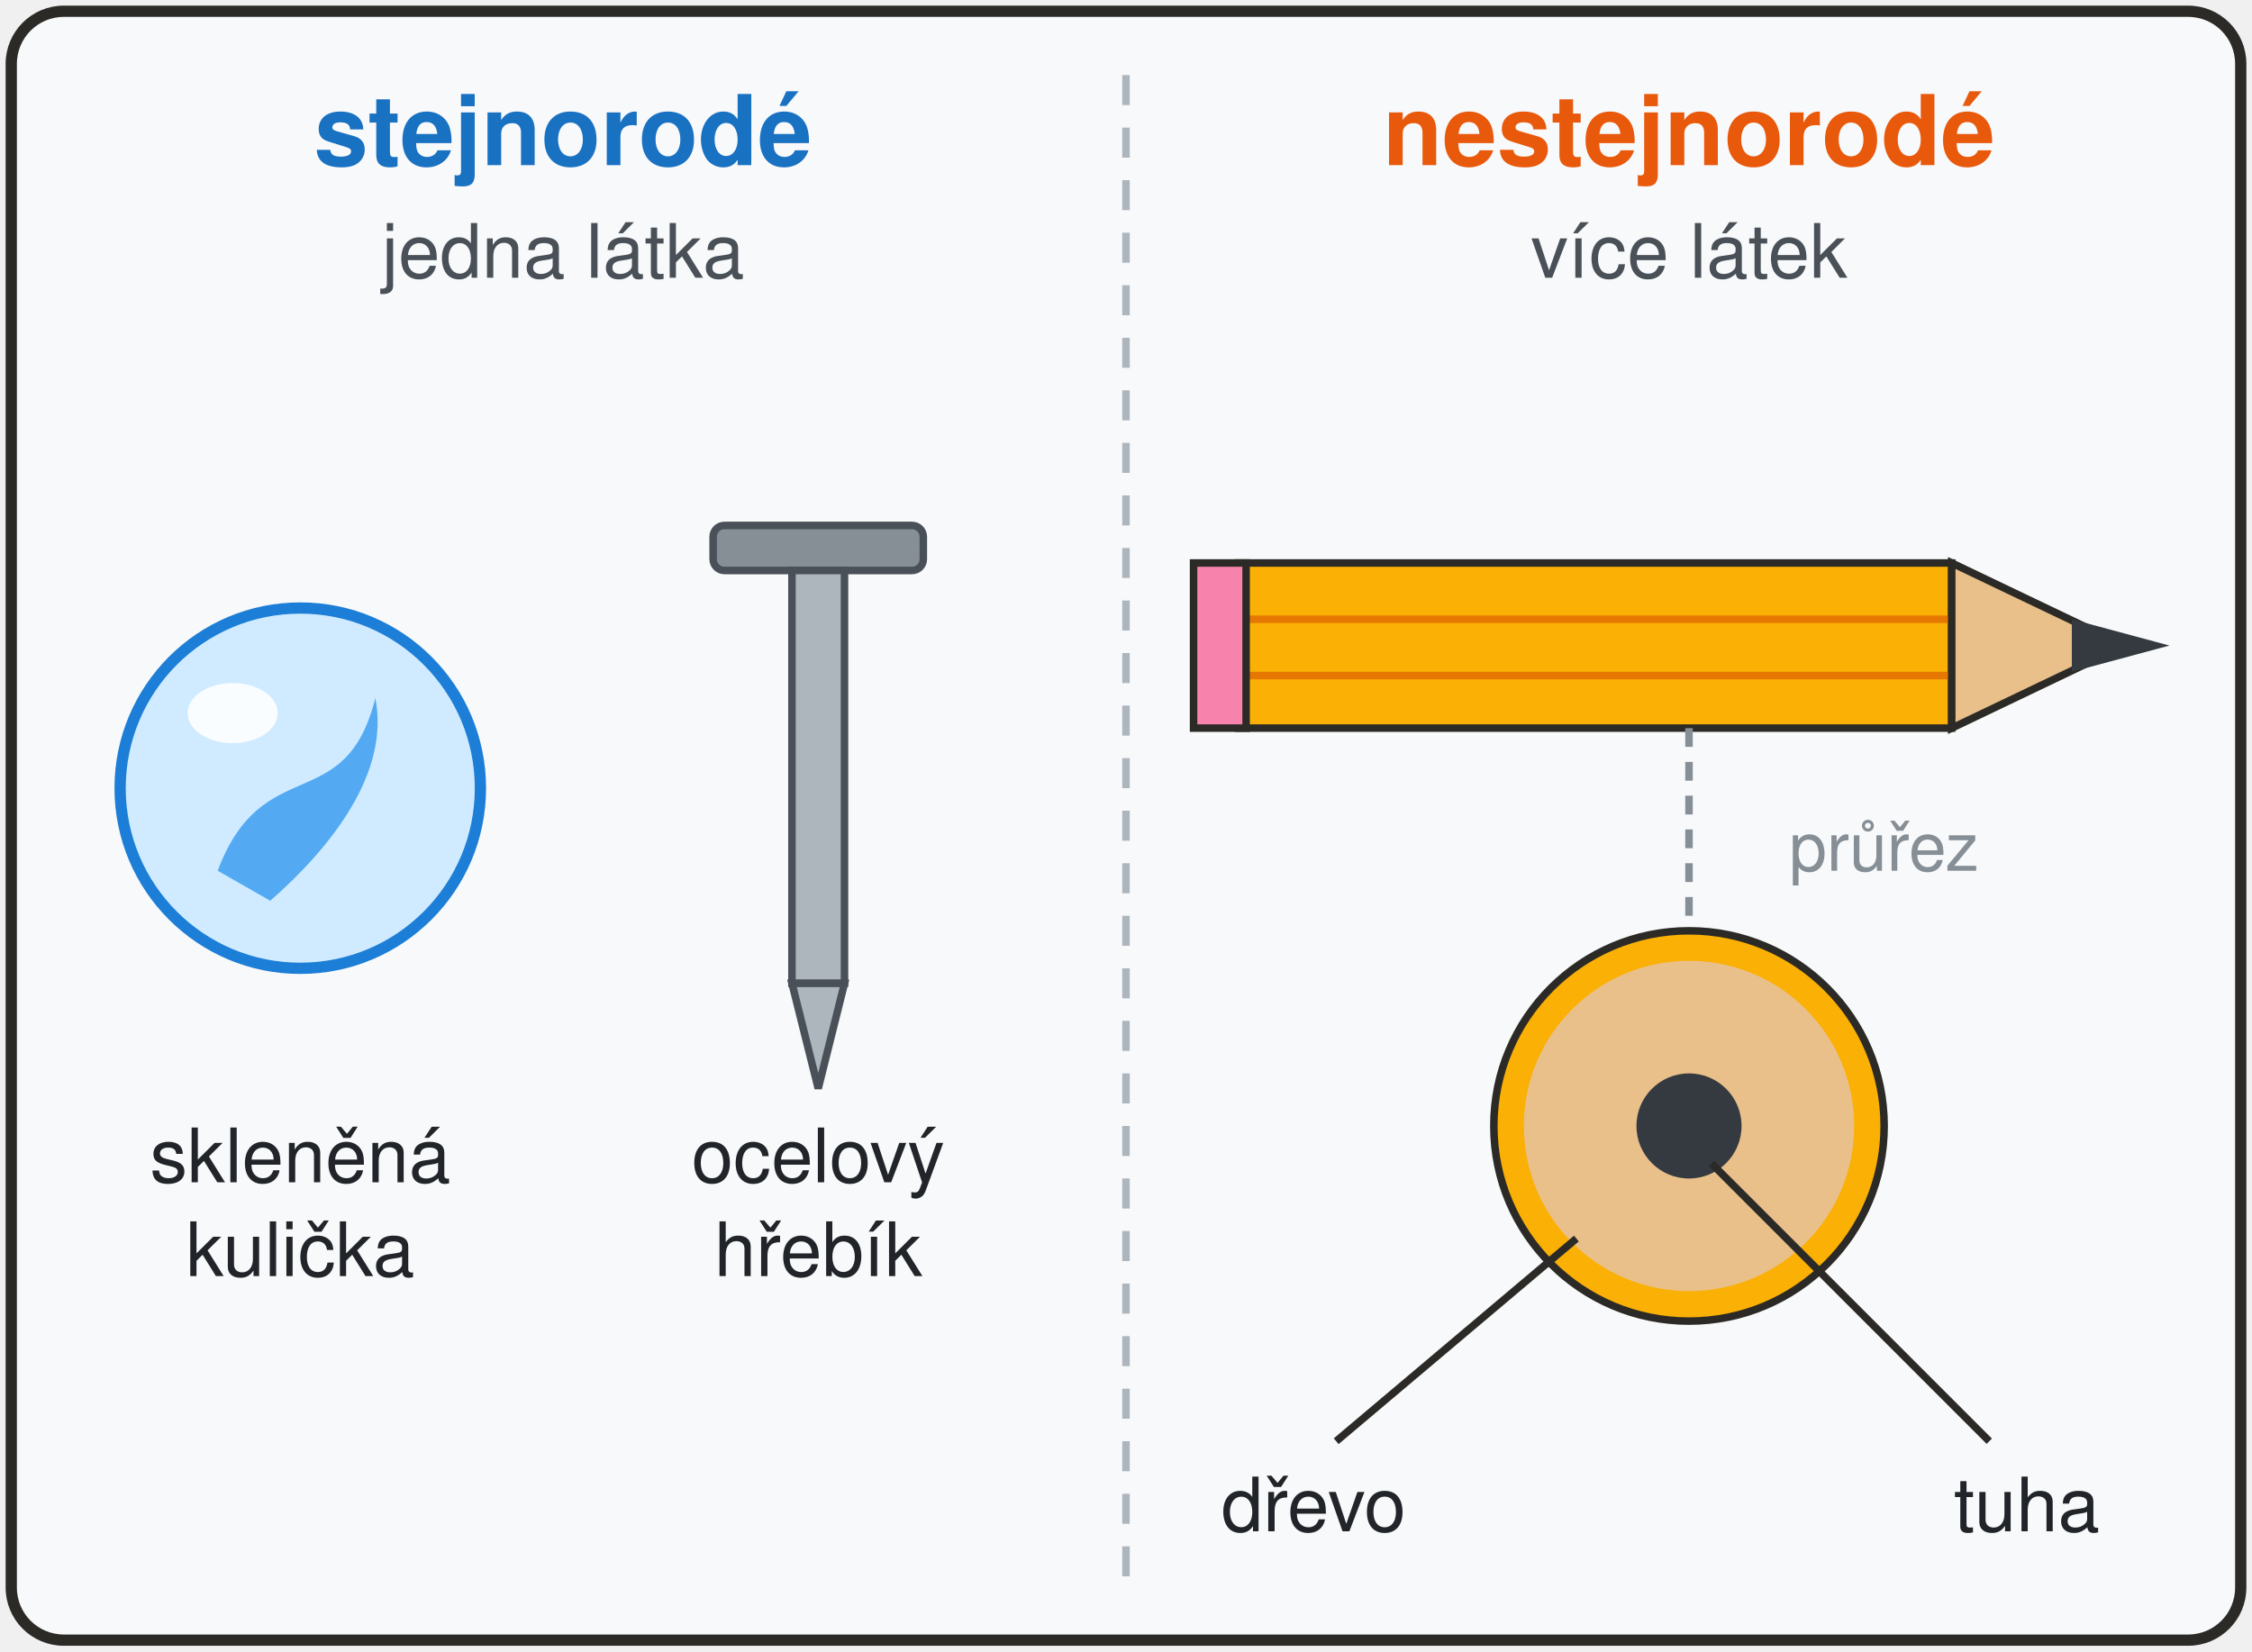
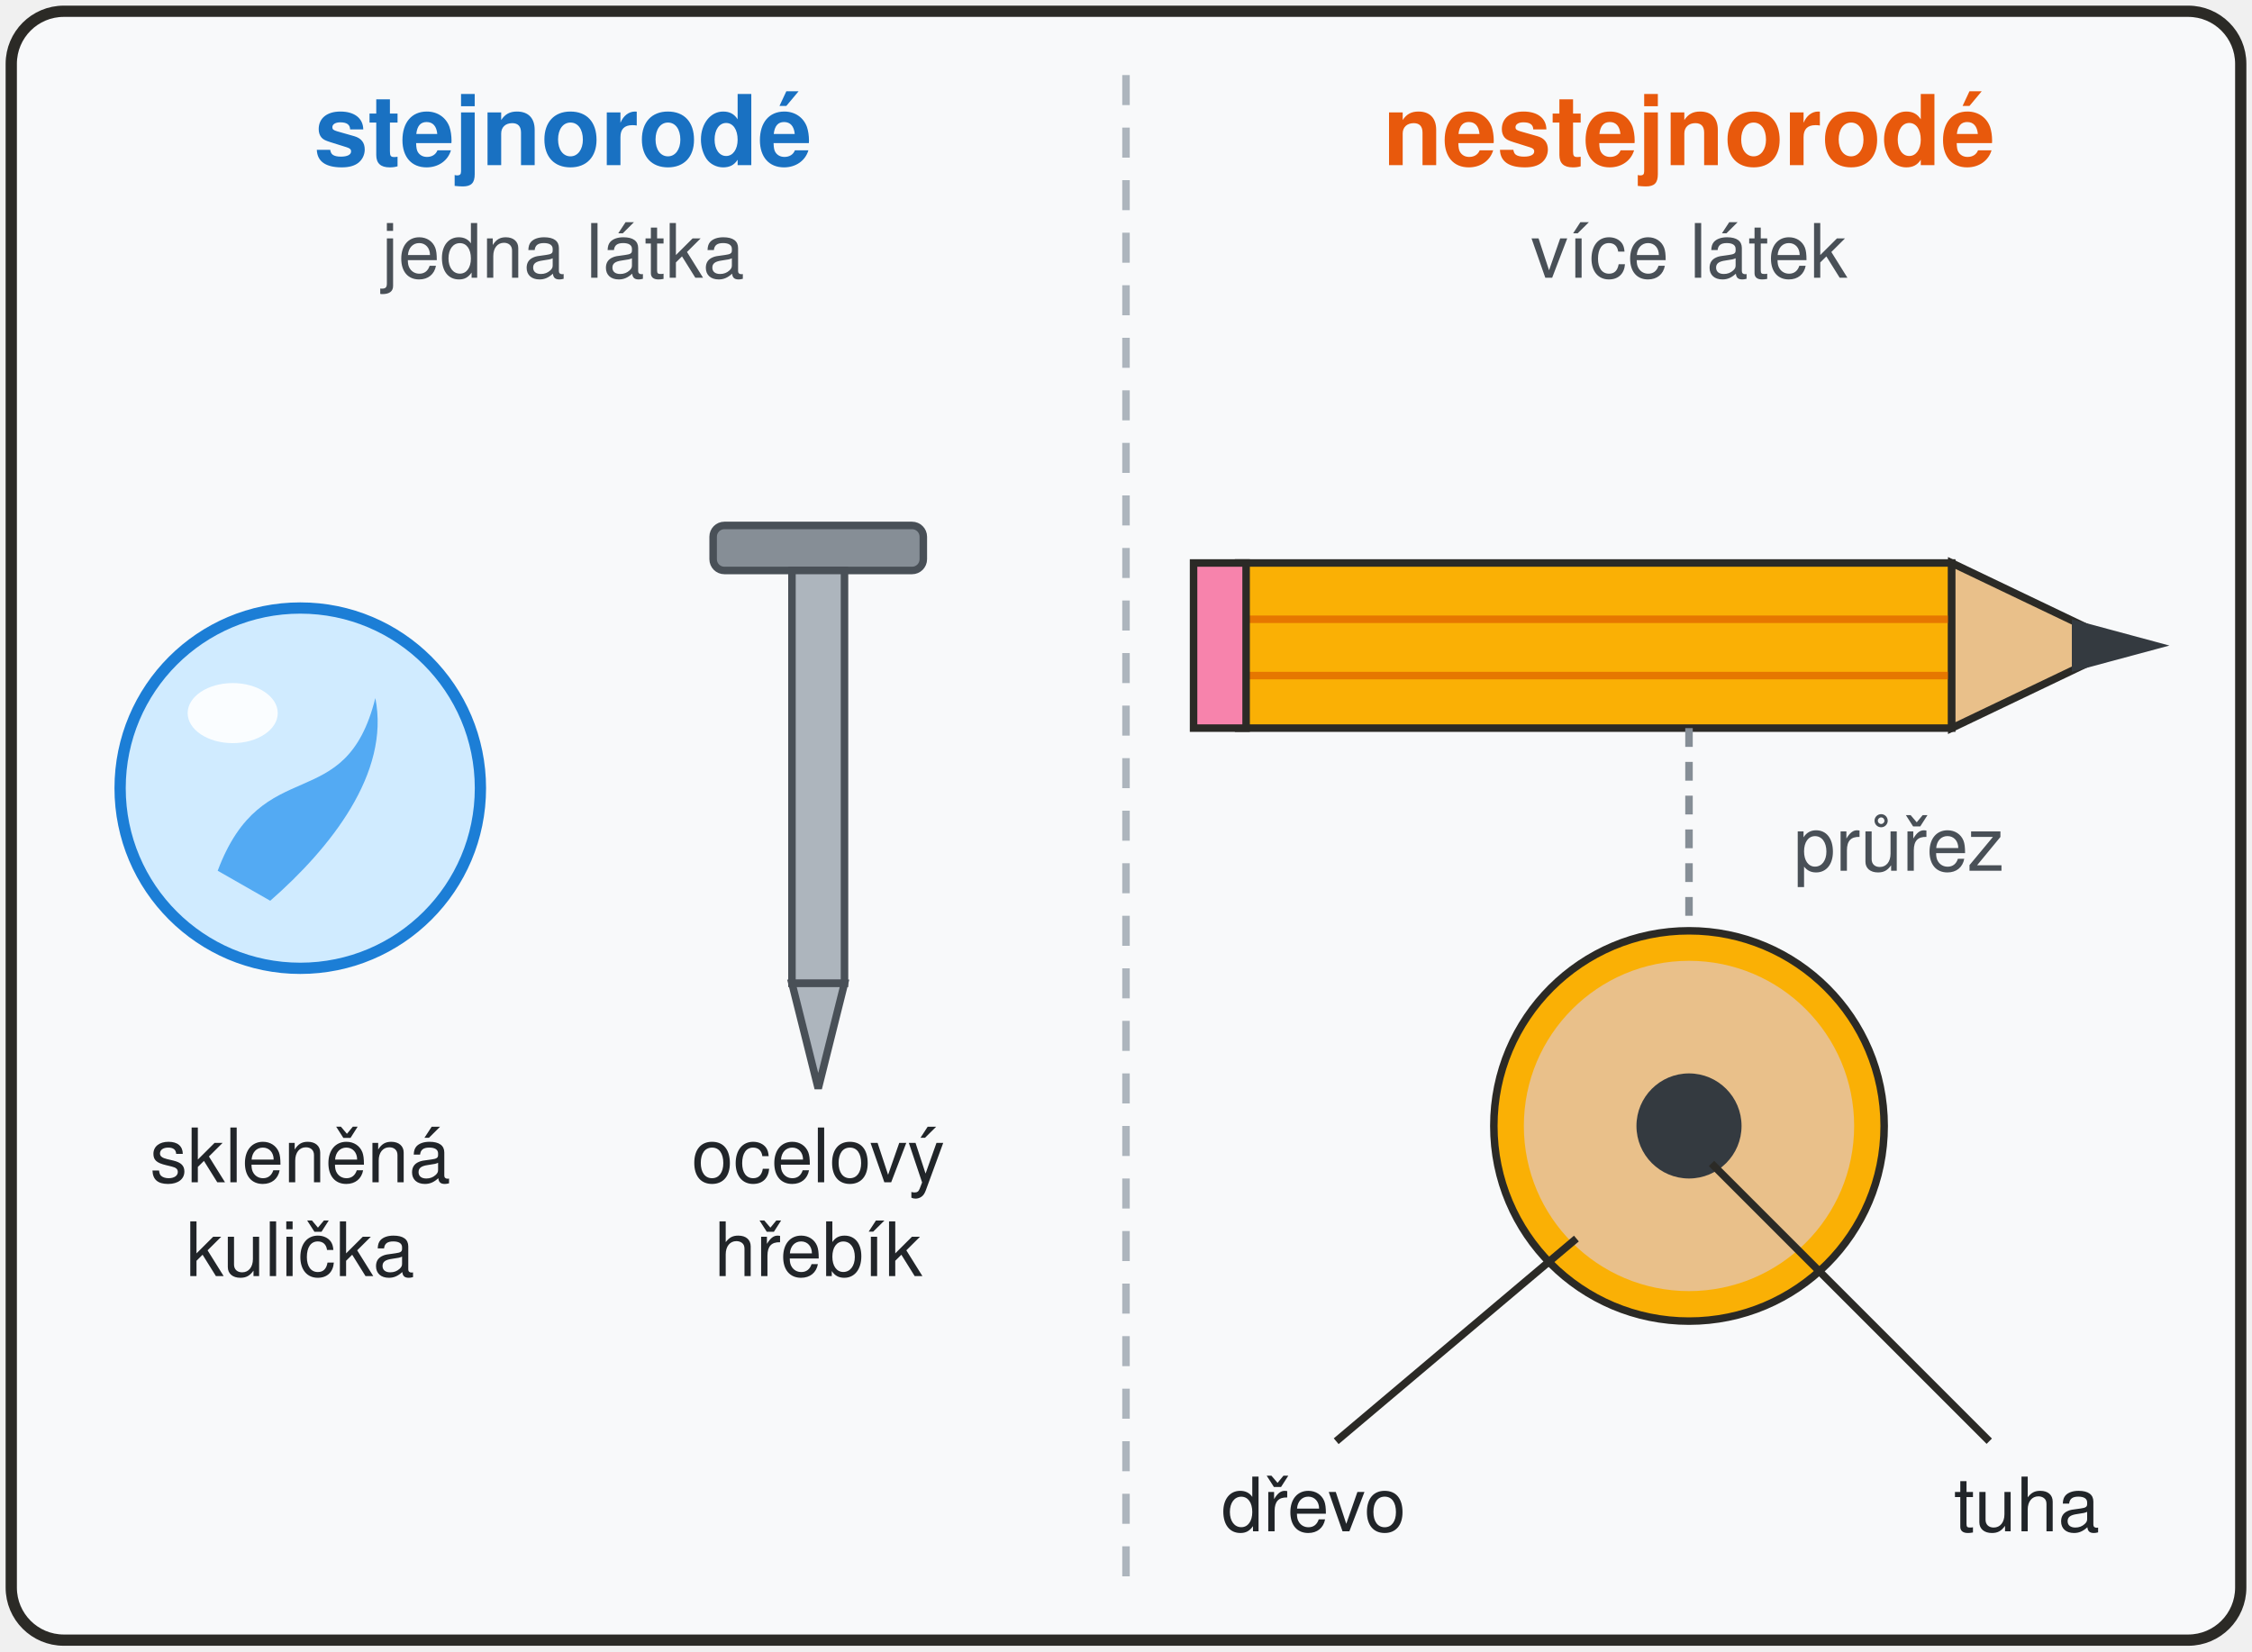
<svg xmlns="http://www.w3.org/2000/svg" viewBox="0 0 600 440" font-family="'Segoe UI', Helvetica, Arial, sans-serif" role="img" aria-label="Vlevo stejnorodá tělesa z jedné látky: skleněná kulička a ocelový hřebík. Vpravo nestejnorodé těleso tužka: dřevo a uvnitř tuha.">
  <rect x="3" y="3" width="594" height="434" rx="14" fill="#f8f9fa" stroke="#2b2a26" stroke-width="3" />
  <line x1="300" y1="20" x2="300" y2="420" stroke="#adb5bd" stroke-width="2" stroke-dasharray="8 6" />
  <text x="150" y="44" font-size="26" font-weight="bold" fill="#1971c2" text-anchor="middle">stejnorodé</text>
  <text x="150" y="74" font-size="20" fill="#495057" text-anchor="middle">jedna látka</text>
  <text x="450" y="44" font-size="26" font-weight="bold" fill="#e8590c" text-anchor="middle">nestejnorodé</text>
  <text x="450" y="74" font-size="20" fill="#495057" text-anchor="middle">více látek</text>
  <circle cx="80" cy="210" r="48" fill="#d0ebff" stroke="#1c7ed6" stroke-width="3" />
  <path d="M58,232 C70,200 92,218 100,186 C104,206 88,226 72,240 Z" fill="#339af0" opacity="0.8" />
  <ellipse cx="62" cy="190" rx="12" ry="8" fill="#ffffff" opacity="0.9" />
  <text x="80" y="315" font-size="20" fill="#212529" text-anchor="middle">skleněná</text>
  <text x="80" y="340" font-size="20" fill="#212529" text-anchor="middle">kulička</text>
  <rect x="190" y="140" width="56" height="12" rx="3" fill="#868e96" stroke="#495057" stroke-width="2" />
  <rect x="211" y="152" width="14" height="110" fill="#adb5bd" stroke="#495057" stroke-width="2" />
  <path d="M211,262 L225,262 L218,290 Z" fill="#adb5bd" stroke="#495057" stroke-width="2" />
  <text x="218" y="315" font-size="20" fill="#212529" text-anchor="middle">ocelový</text>
  <text x="218" y="340" font-size="20" fill="#212529" text-anchor="middle">hřebík</text>
  <rect x="330" y="150" width="190" height="44" fill="#fab005" stroke="#2b2a26" stroke-width="2" />
  <line x1="330" y1="165" x2="520" y2="165" stroke="#e67700" stroke-width="2" />
  <line x1="330" y1="180" x2="520" y2="180" stroke="#e67700" stroke-width="2" />
  <path d="M520,150 L566,172 L520,194 Z" fill="#e9c08a" stroke="#2b2a26" stroke-width="2" />
  <path d="M552,165 L578,172 L552,179 Z" fill="#343a40" />
  <rect x="318" y="150" width="14" height="44" fill="#f783ac" stroke="#2b2a26" stroke-width="2" />
  <circle cx="450" cy="300" r="52" fill="#fab005" stroke="#2b2a26" stroke-width="2" />
  <circle cx="450" cy="300" r="44" fill="#e9c08a" />
  <circle cx="450" cy="300" r="14" fill="#343a40" />
  <line x1="450" y1="194" x2="450" y2="244" stroke="#868e96" stroke-width="2" stroke-dasharray="5 4" />
-   <text x="450" y="232" font-size="18" fill="#868e96" text-anchor="middle" dx="52">průřez</text>
+   <text x="450" y="232" font-size="20" fill="#495057" text-anchor="middle" dx="56">průřez</text>
  <line x1="420" y1="330" x2="356" y2="384" stroke="#2b2a26" stroke-width="2" />
  <text x="350" y="408" font-size="20" fill="#212529" text-anchor="middle">dřevo</text>
  <line x1="456" y1="310" x2="530" y2="384" stroke="#2b2a26" stroke-width="2" />
  <text x="540" y="408" font-size="20" fill="#212529" text-anchor="middle">tuha</text>
</svg>
